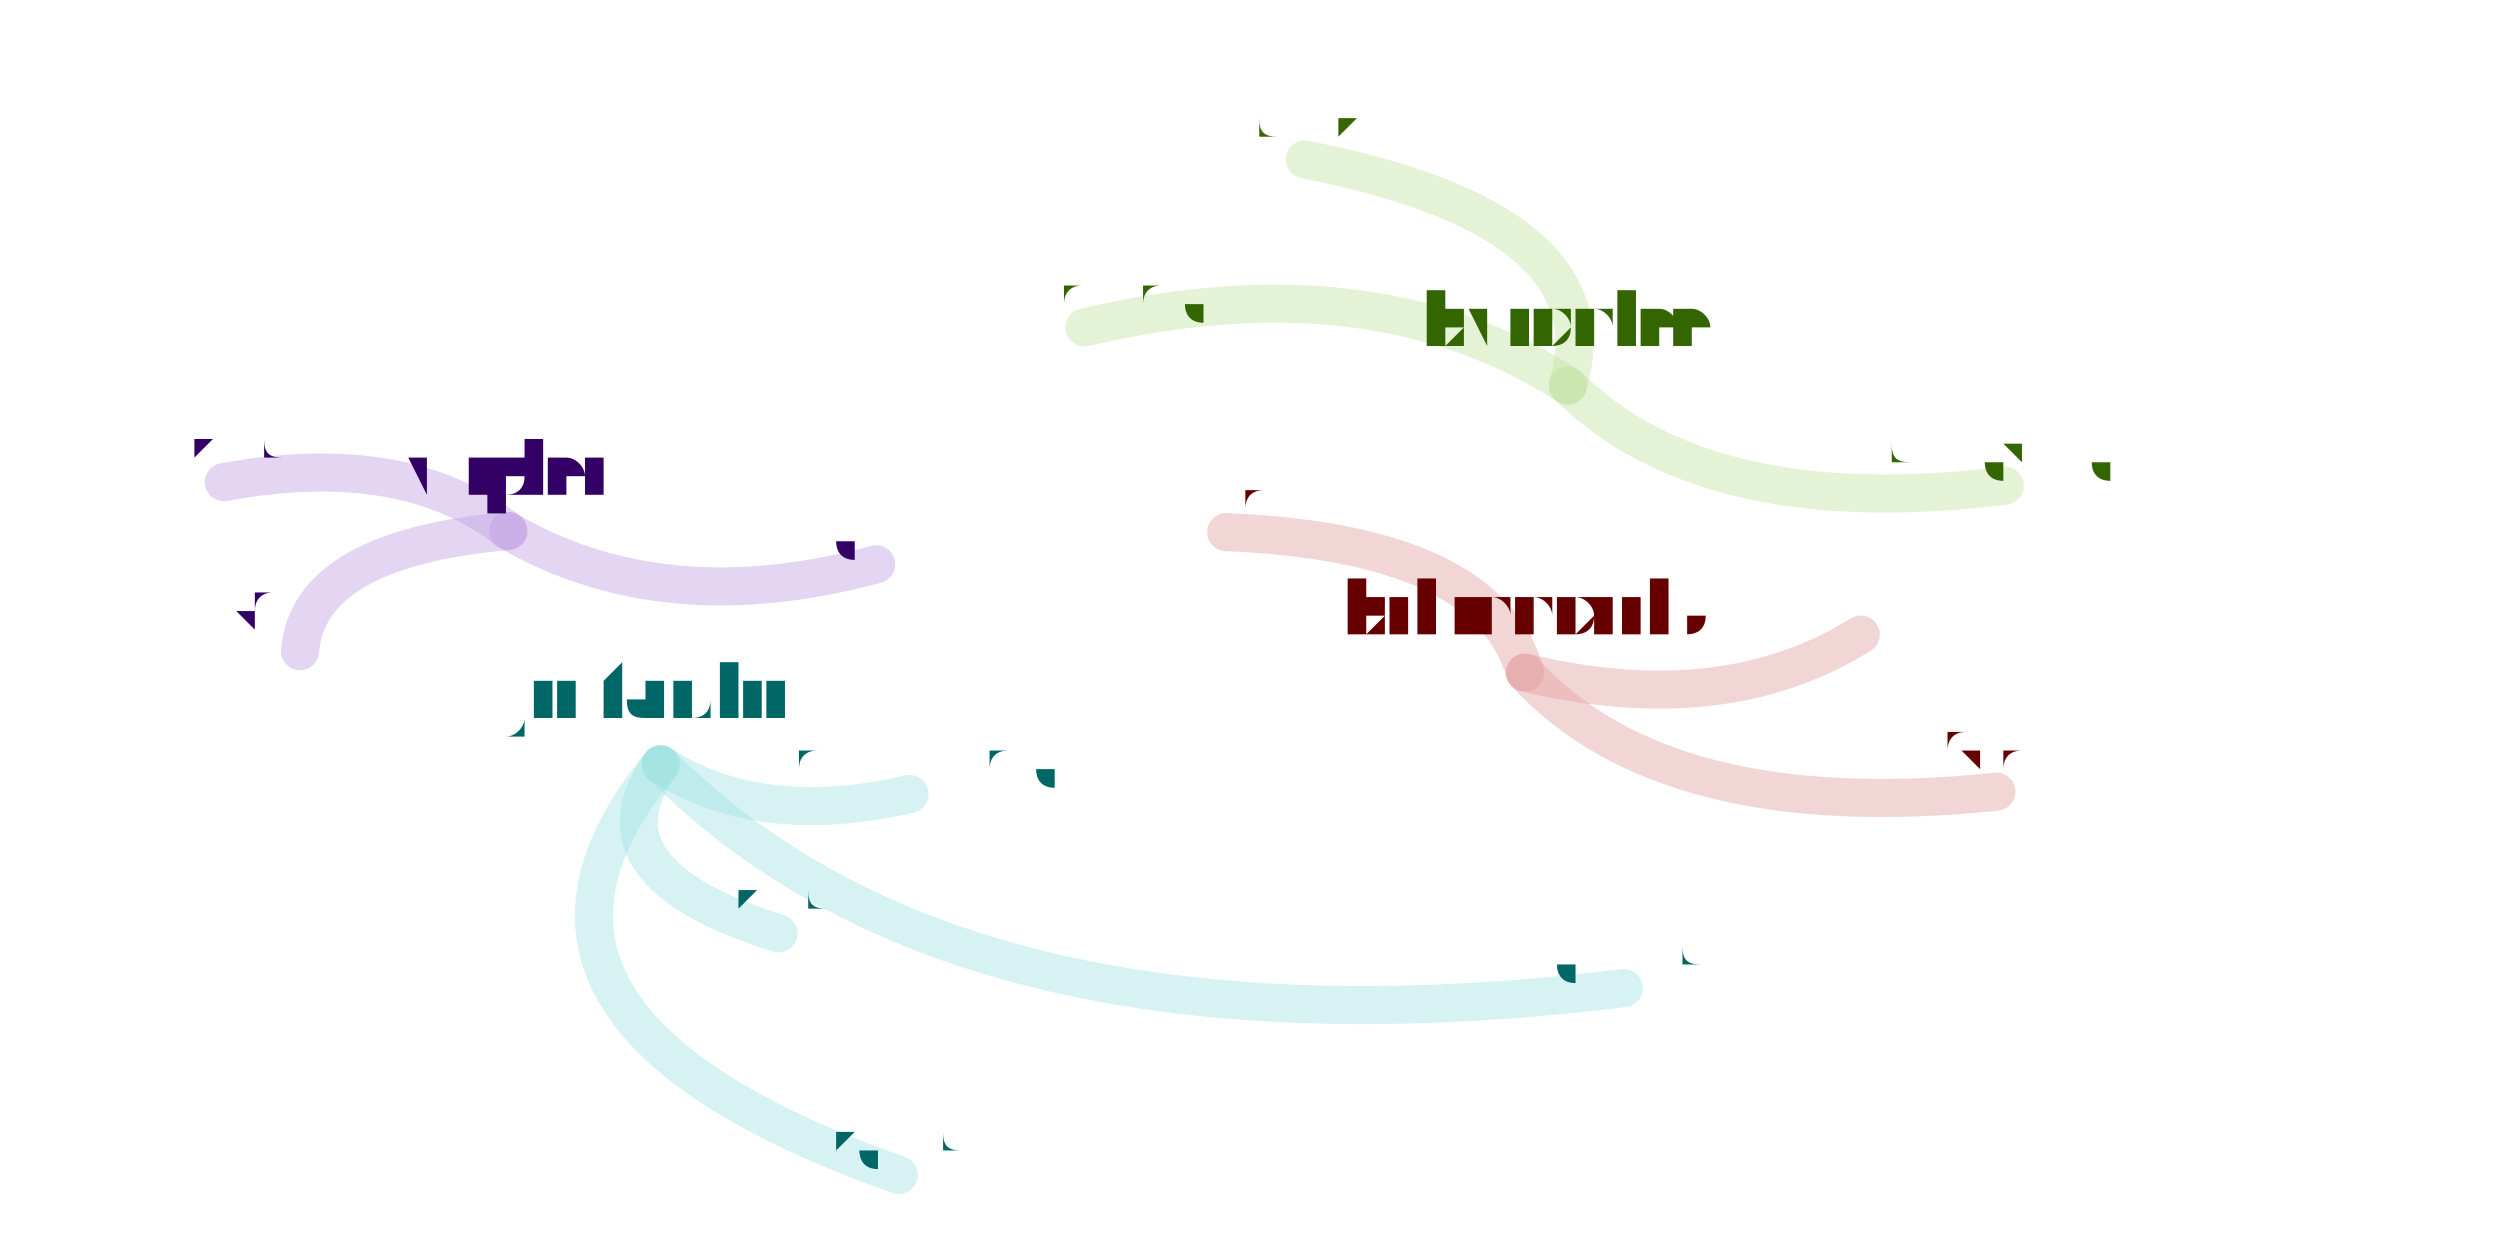
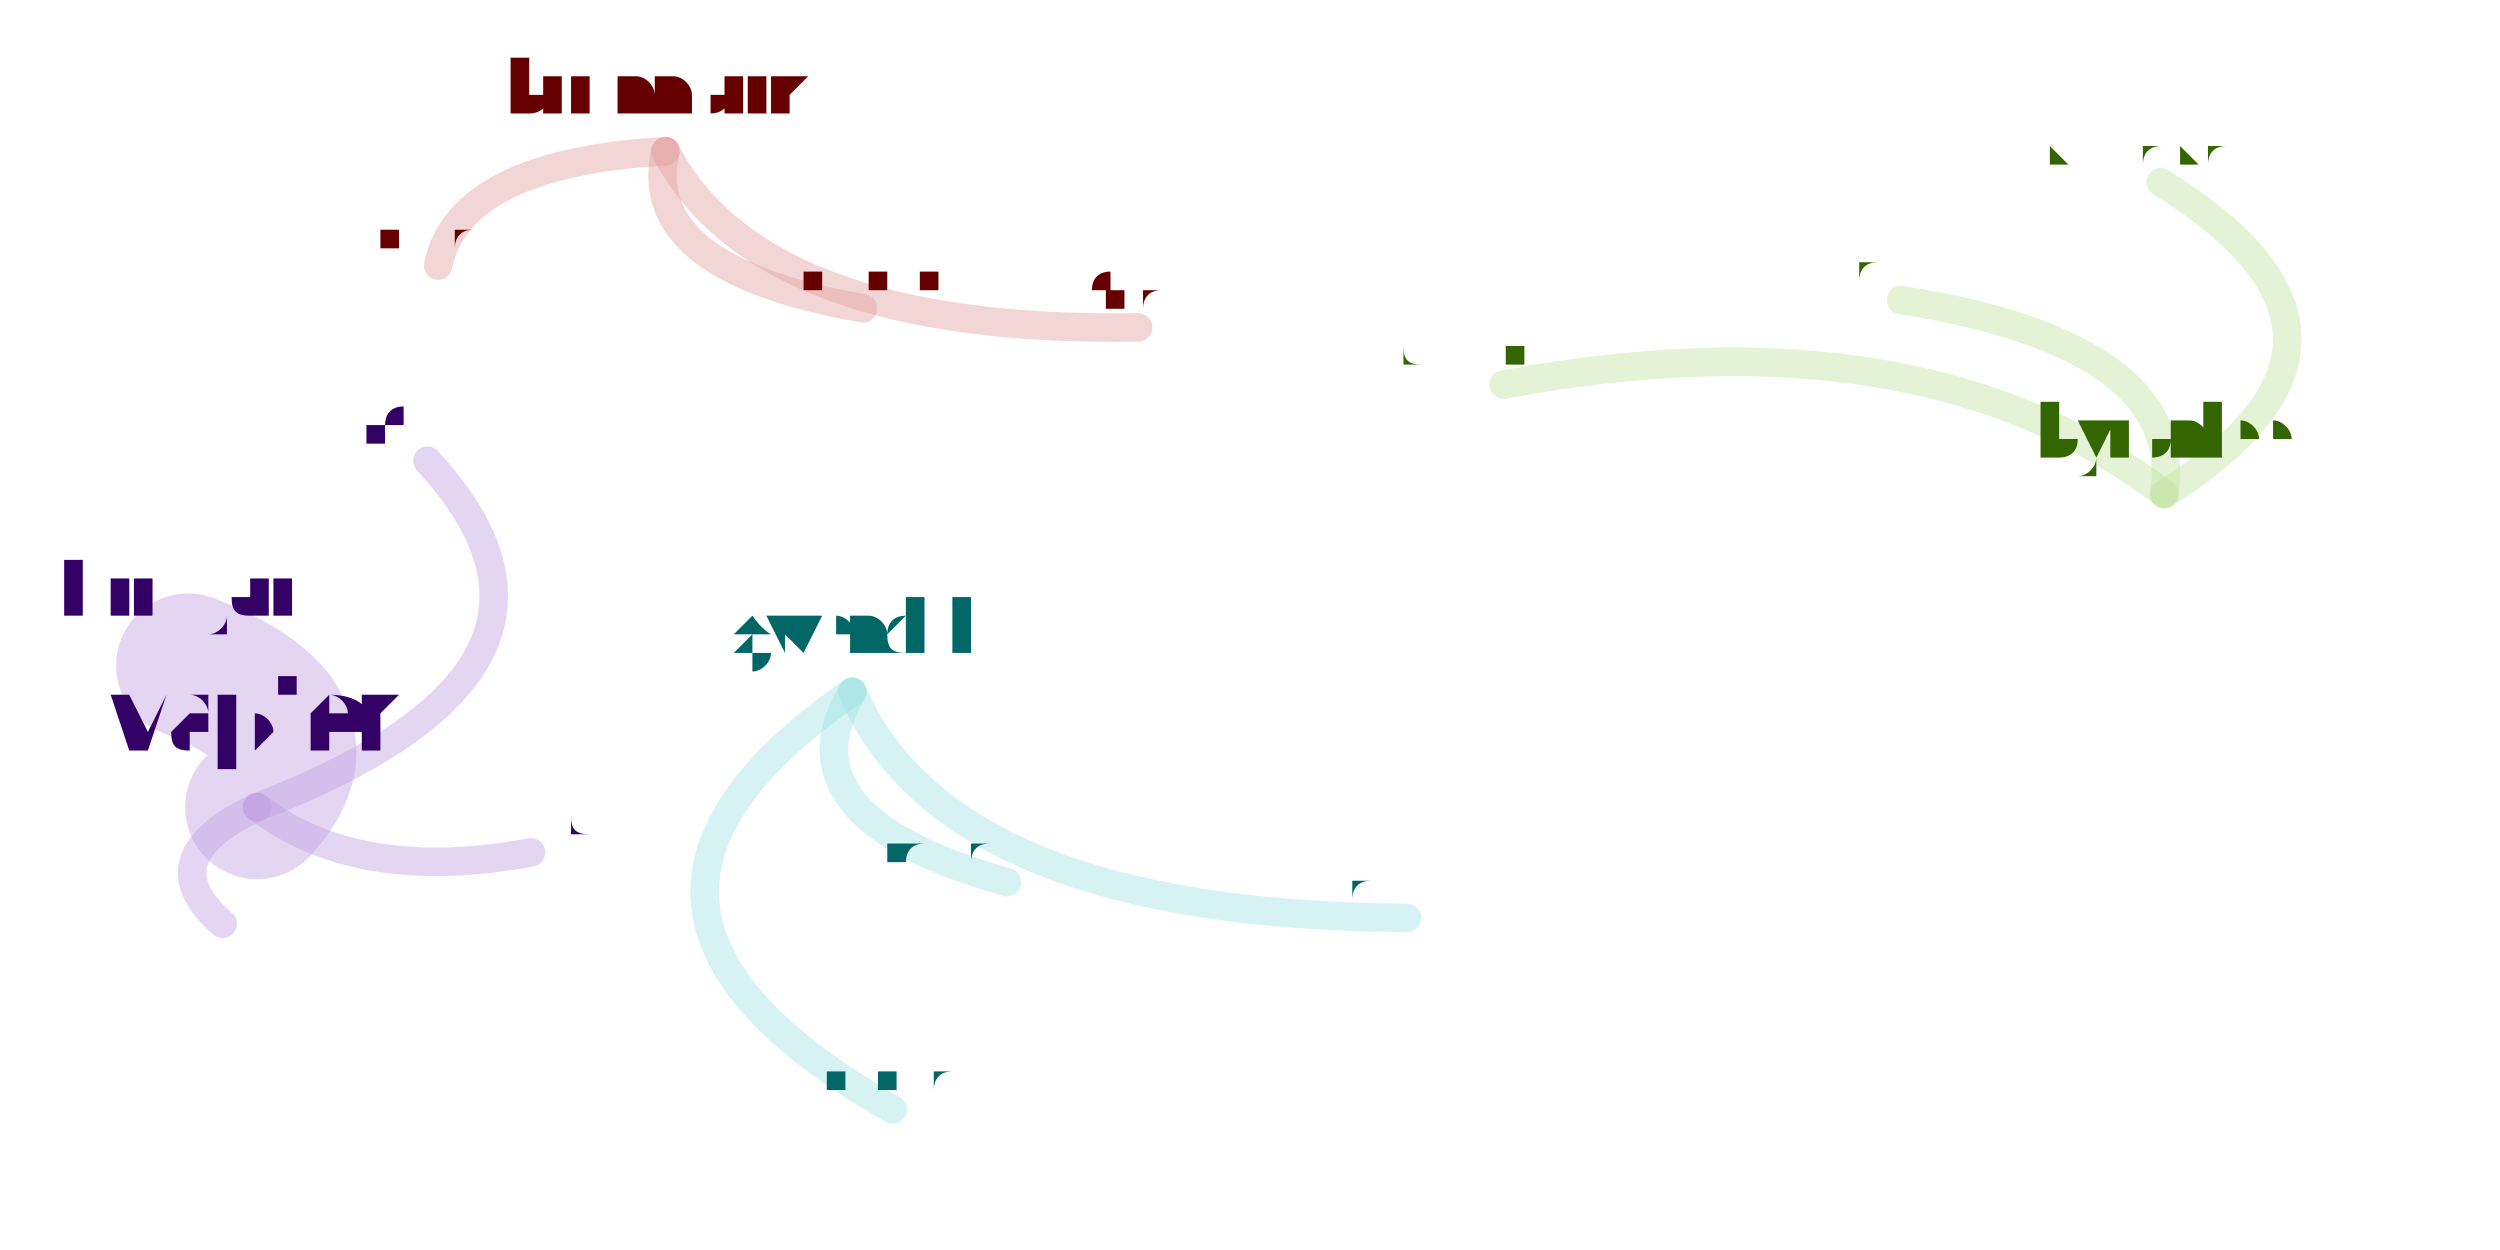
<svg xmlns="http://www.w3.org/2000/svg" width="4000" height="2000" viewBox="-0.025 -0.025 2.05 1.05">
  <style>
    path {
      fill: none;
      stroke-linecap: round;
      stroke-opacity: 0.4;
    }

    text {
      text-anchor: middle;
      alignment-baseline: hanging;
    }
  </style>
  <g opacity="0.4">
-     <path d="M1.231 0.540 Q1.200 0.431 0.980 0.422" stroke="hsl(0.0,100%,35%)" stroke-width="0.032" />
-     <path d="M1.231 0.540 Q1.398 0.580 1.513 0.508" stroke="hsl(0.0,100%,35%)" stroke-width="0.032" />
-     <path d="M1.231 0.540 Q1.349 0.669 1.627 0.640" stroke="hsl(0.0,100%,35%)" stroke-width="0.032" />
-     <path d="M1.267 0.299 Q1.103 0.193 0.861 0.250" stroke="hsl(90.0,100%,35%)" stroke-width="0.032" />
-     <path d="M1.267 0.299 Q1.308 0.160 1.046 0.109" stroke="hsl(90.0,100%,35%)" stroke-width="0.032" />
-     <path d="M1.267 0.299 Q1.383 0.414 1.634 0.383" stroke="hsl(90.0,100%,35%)" stroke-width="0.032" />
-     <path d="M0.505 0.617 Q0.440 0.708 0.604 0.759" stroke="hsl(180.0,100%,35%)" stroke-width="0.032" />
-     <path d="M0.505 0.617 Q0.759 0.873 1.314 0.805" stroke="hsl(180.0,100%,35%)" stroke-width="0.032" />
-     <path d="M0.505 0.617 Q0.329 0.829 0.705 0.962" stroke="hsl(180.0,100%,35%)" stroke-width="0.032" />
-     <path d="M0.505 0.617 Q0.588 0.671 0.714 0.642" stroke="hsl(180.0,100%,35%)" stroke-width="0.032" />
-     <path d="M0.377 0.421 Q0.290 0.352 0.138 0.380" stroke="hsl(270.0,100%,35%)" stroke-width="0.032" />
-     <path d="M0.377 0.421 Q0.209 0.436 0.202 0.522" stroke="hsl(270.0,100%,35%)" stroke-width="0.032" />
-     <path d="M0.377 0.421 Q0.508 0.497 0.686 0.449" stroke="hsl(270.0,100%,35%)" stroke-width="0.032" />
+     <path d="M0.509 0.102 Q0.336 0.112 0.318 0.198" stroke="hsl(0.0,100%,35%)" stroke-width="0.024" />
+     <path d="M0.509 0.102 Q0.486 0.201 0.675 0.234" stroke="hsl(0.0,100%,35%)" stroke-width="0.024" />
+     <path d="M0.509 0.102 Q0.589 0.255 0.906 0.250" stroke="hsl(0.0,100%,35%)" stroke-width="0.024" />
+     <path d="M1.768 0.390 Q1.976 0.259 1.765 0.128" stroke="hsl(90.0,100%,35%)" stroke-width="0.024" />
+     <path d="M1.768 0.390 Q1.787 0.265 1.547 0.227" stroke="hsl(90.0,100%,35%)" stroke-width="0.024" />
+     <path d="M1.768 0.390 Q1.564 0.233 1.213 0.298" stroke="hsl(90.0,100%,35%)" stroke-width="0.024" />
+     <path d="M0.666 0.556 Q0.747 0.744 1.132 0.746" stroke="hsl(180.0,100%,35%)" stroke-width="0.024" />
+     <path d="M0.666 0.556 Q0.603 0.662 0.796 0.716" stroke="hsl(180.0,100%,35%)" stroke-width="0.024" />
+     <path d="M0.666 0.556 Q0.402 0.738 0.700 0.907" stroke="hsl(180.0,100%,35%)" stroke-width="0.024" />
+     <path d="M0.166 0.653 Q0.251 0.718 0.396 0.691" stroke="hsl(270.0,100%,35%)" stroke-width="0.024" />
+     <path d="M0.166 0.653 Q0.470 0.536 0.309 0.362" stroke="hsl(270.0,100%,35%)" stroke-width="0.024" />
+     <path d="M0.166 0.653 Q0.074 0.696 0.137 0.751" stroke="hsl(270.0,100%,35%)" stroke-width="0.024" />
+     <path d="M0.166 0.653 Q0.232 0.582 0.108 0.534" stroke="hsl(270.0,100%,35%)" stroke-width="0.121" />
  </g>
-   <text x="1.231" y="0.506" font-size="0.068" fill="hsl(0.0,100%,20%)">briannorris</text>
-   <text x="0.980" y="0.403" font-size="0.039" fill="hsl(0.0,100%,20%)">xiyuan</text>
-   <text x="1.513" y="0.488" font-size="0.039" fill="hsl(0.0,100%,20%)">mutexlox</text>
-   <text x="1.627" y="0.621" font-size="0.039" fill="hsl(0.0,100%,20%)">fshao</text>
-   <text x="1.267" y="0.265" font-size="0.068" fill="hsl(90.0,100%,20%)">byronlee</text>
-   <text x="0.861" y="0.230" font-size="0.039" fill="hsl(90.0,100%,20%)">weiluanwang</text>
-   <text x="1.046" y="0.090" font-size="0.039" fill="hsl(90.0,100%,20%)">hidehiko</text>
-   <text x="1.634" y="0.363" font-size="0.039" fill="hsl(90.0,100%,20%)">chungsheng</text>
-   <text x="0.505" y="0.577" font-size="0.078" fill="hsl(180.0,100%,20%)">jintaolin</text>
-   <text x="0.604" y="0.740" font-size="0.039" fill="hsl(180.0,100%,20%)">nikhilcn</text>
-   <text x="1.314" y="0.786" font-size="0.039" fill="hsl(180.0,100%,20%)">hugobenichi</text>
-   <text x="0.705" y="0.942" font-size="0.039" fill="hsl(180.0,100%,20%)">kglund</text>
-   <text x="0.714" y="0.623" font-size="0.039" fill="hsl(180.0,100%,20%)">matthewmwang</text>
-   <text x="0.377" y="0.387" font-size="0.068" fill="hsl(270.0,100%,20%)">vapier</text>
-   <text x="0.138" y="0.360" font-size="0.039" fill="hsl(270.0,100%,20%)">lokeric</text>
-   <text x="0.202" y="0.502" font-size="0.039" fill="hsl(270.0,100%,20%)">sfrolov</text>
-   <text x="0.686" y="0.430" font-size="0.039" fill="hsl(270.0,100%,20%)">gbiv</text>
+   <text x="0.509" y="0.072" font-size="0.059" fill="hsl(0.0,100%,20%)">briannorris</text>
+   <text x="0.318" y="0.181" font-size="0.034" fill="hsl(0.0,100%,20%)">xiyuan</text>
+   <text x="0.675" y="0.217" font-size="0.034" fill="hsl(0.0,100%,20%)">mutexlox</text>
+   <text x="0.906" y="0.233" font-size="0.034" fill="hsl(0.0,100%,20%)">fshao</text>
+   <text x="1.768" y="0.360" font-size="0.059" fill="hsl(90.0,100%,20%)">byronlee</text>
+   <text x="1.765" y="0.111" font-size="0.034" fill="hsl(90.0,100%,20%)">weiluanwang</text>
+   <text x="1.547" y="0.210" font-size="0.034" fill="hsl(90.0,100%,20%)">hidehiko</text>
+   <text x="1.213" y="0.281" font-size="0.034" fill="hsl(90.0,100%,20%)">chungsheng</text>
+   <text x="0.666" y="0.526" font-size="0.059" fill="hsl(180.0,100%,20%)">gwendal</text>
+   <text x="1.132" y="0.729" font-size="0.034" fill="hsl(180.0,100%,20%)">dlunev</text>
+   <text x="0.796" y="0.699" font-size="0.034" fill="hsl(180.0,100%,20%)">sarthakkukreti</text>
+   <text x="0.700" y="0.890" font-size="0.034" fill="hsl(180.0,100%,20%)">momohatt</text>
+   <text x="0.166" y="0.604" font-size="0.097" fill="hsl(270.0,100%,20%)">vapier</text>
+   <text x="0.396" y="0.674" font-size="0.034" fill="hsl(270.0,100%,20%)">lokeric</text>
+   <text x="0.309" y="0.345" font-size="0.034" fill="hsl(270.0,100%,20%)">sfrolov</text>
+   <text x="0.137" y="0.734" font-size="0.034" fill="hsl(270.0,100%,20%)">gbiv</text>
+   <text x="0.108" y="0.496" font-size="0.077" fill="hsl(270.0,100%,20%)">kimjae</text>
</svg>
